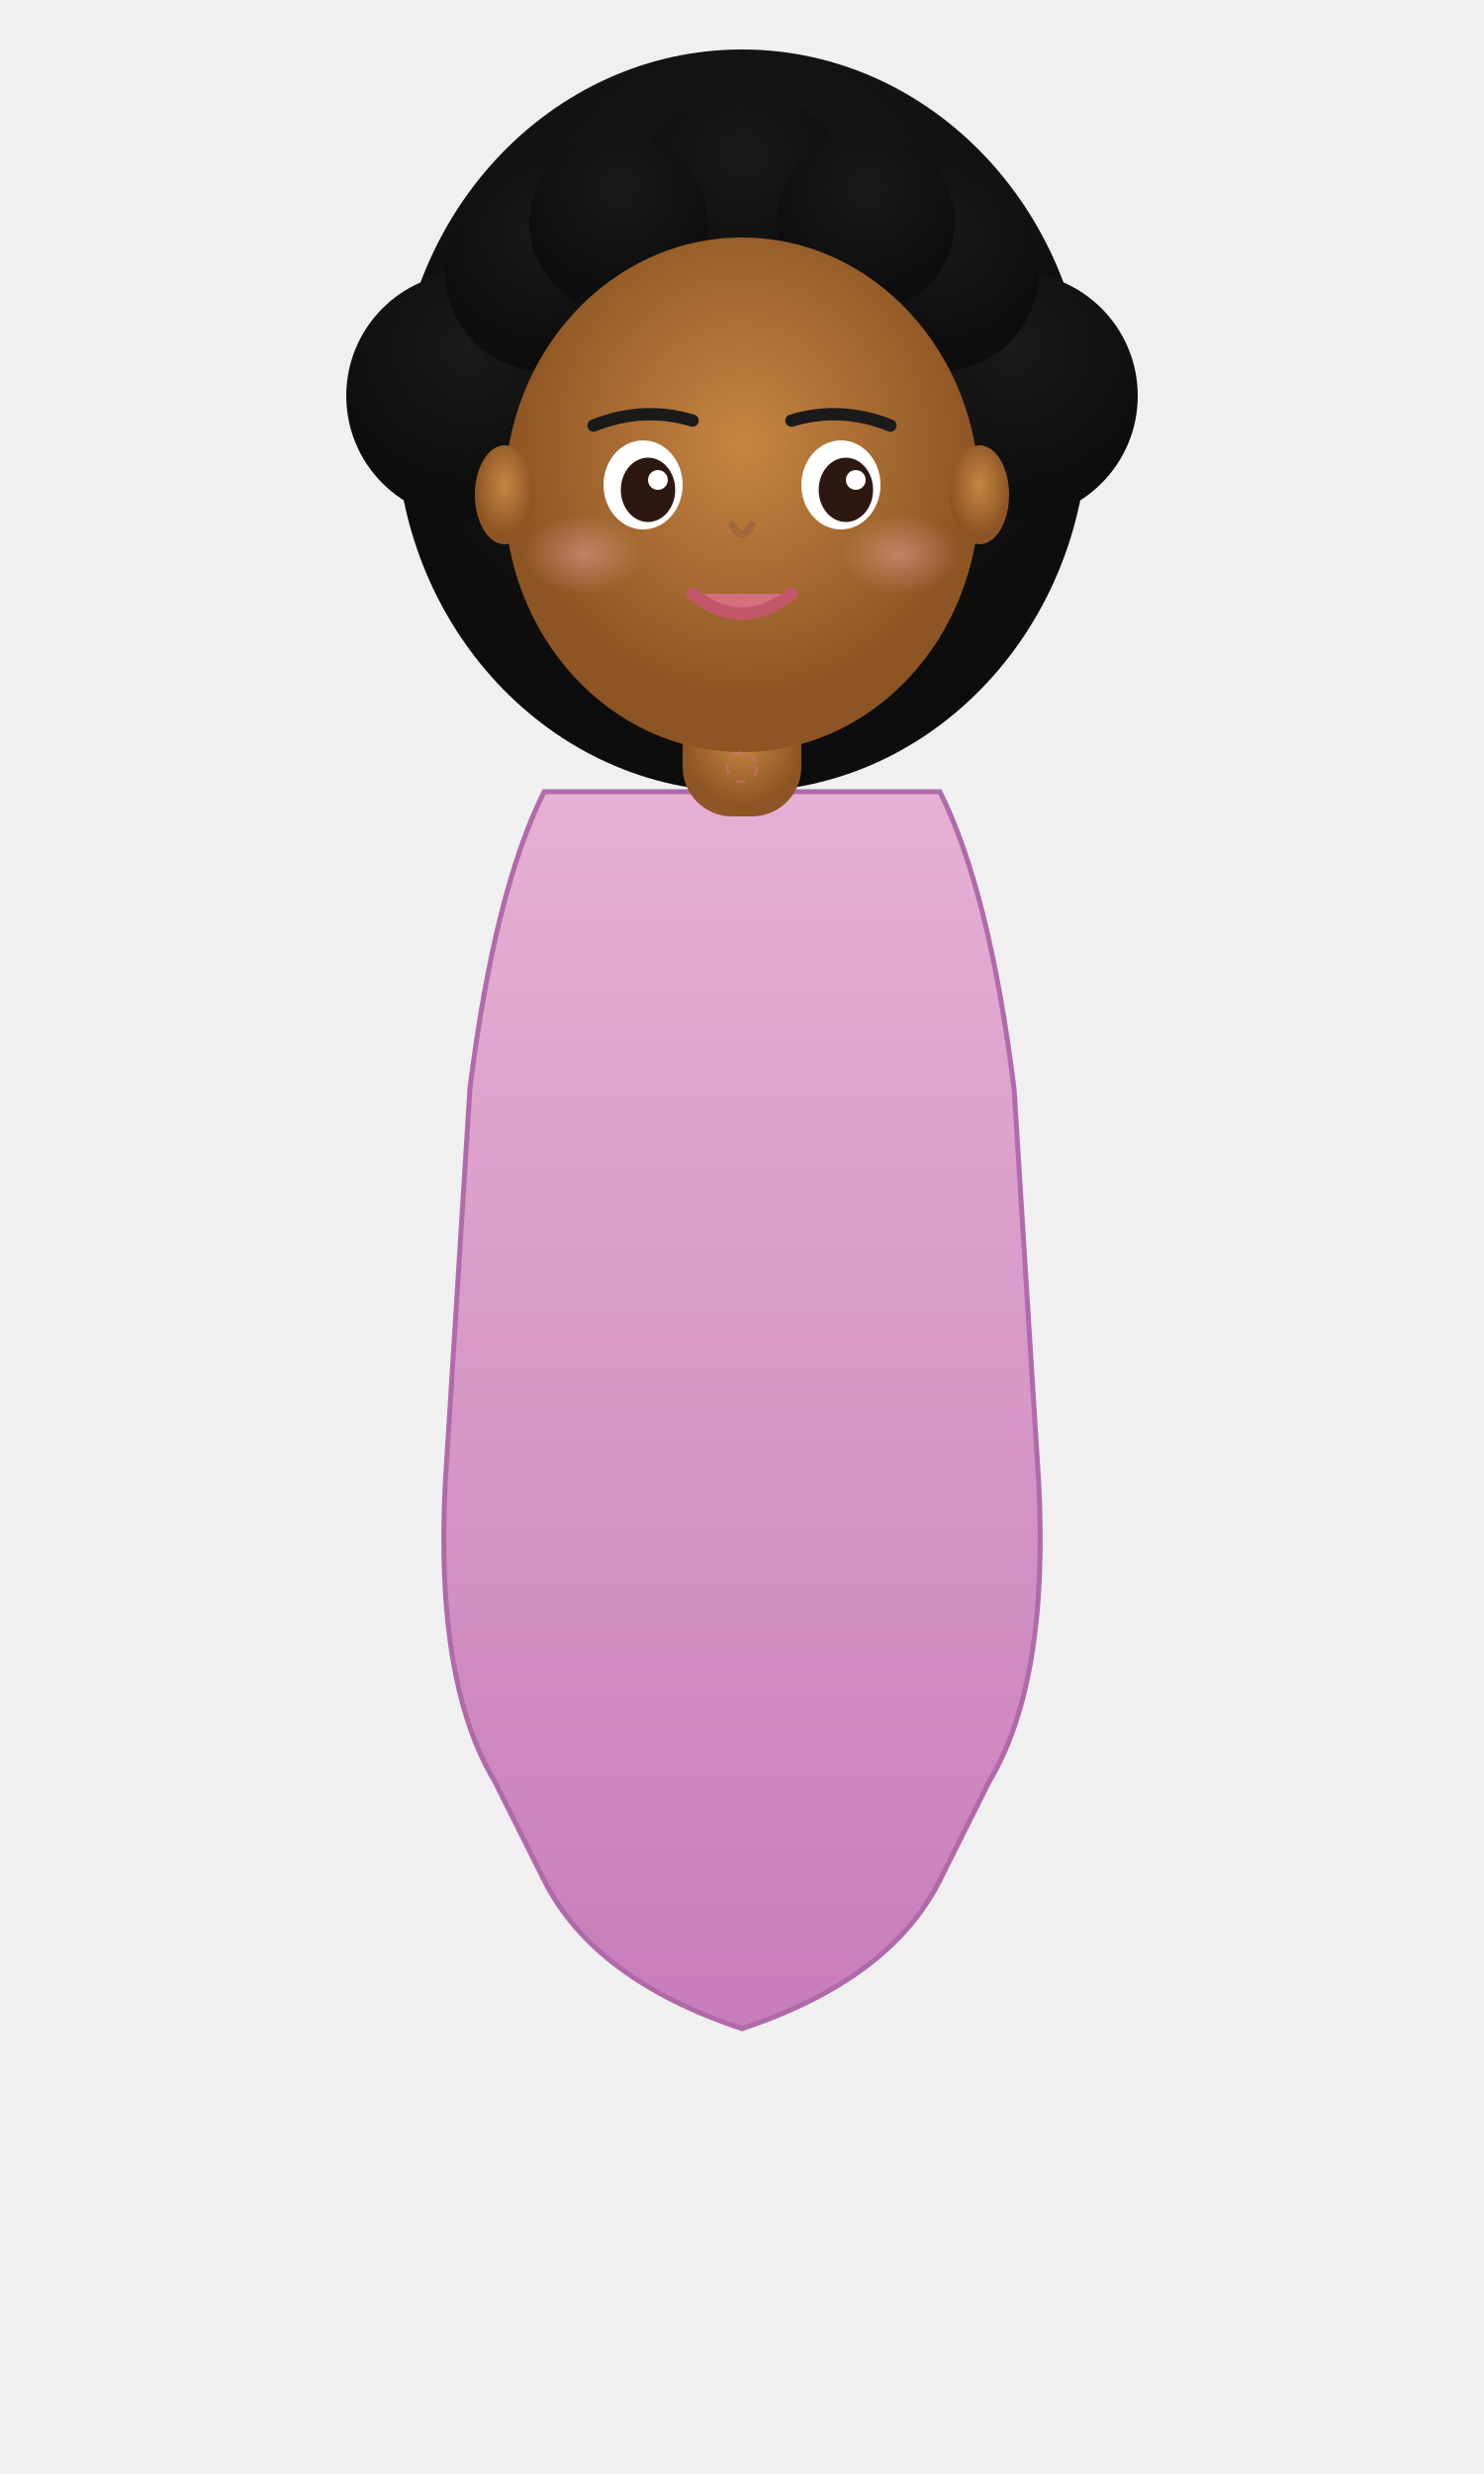
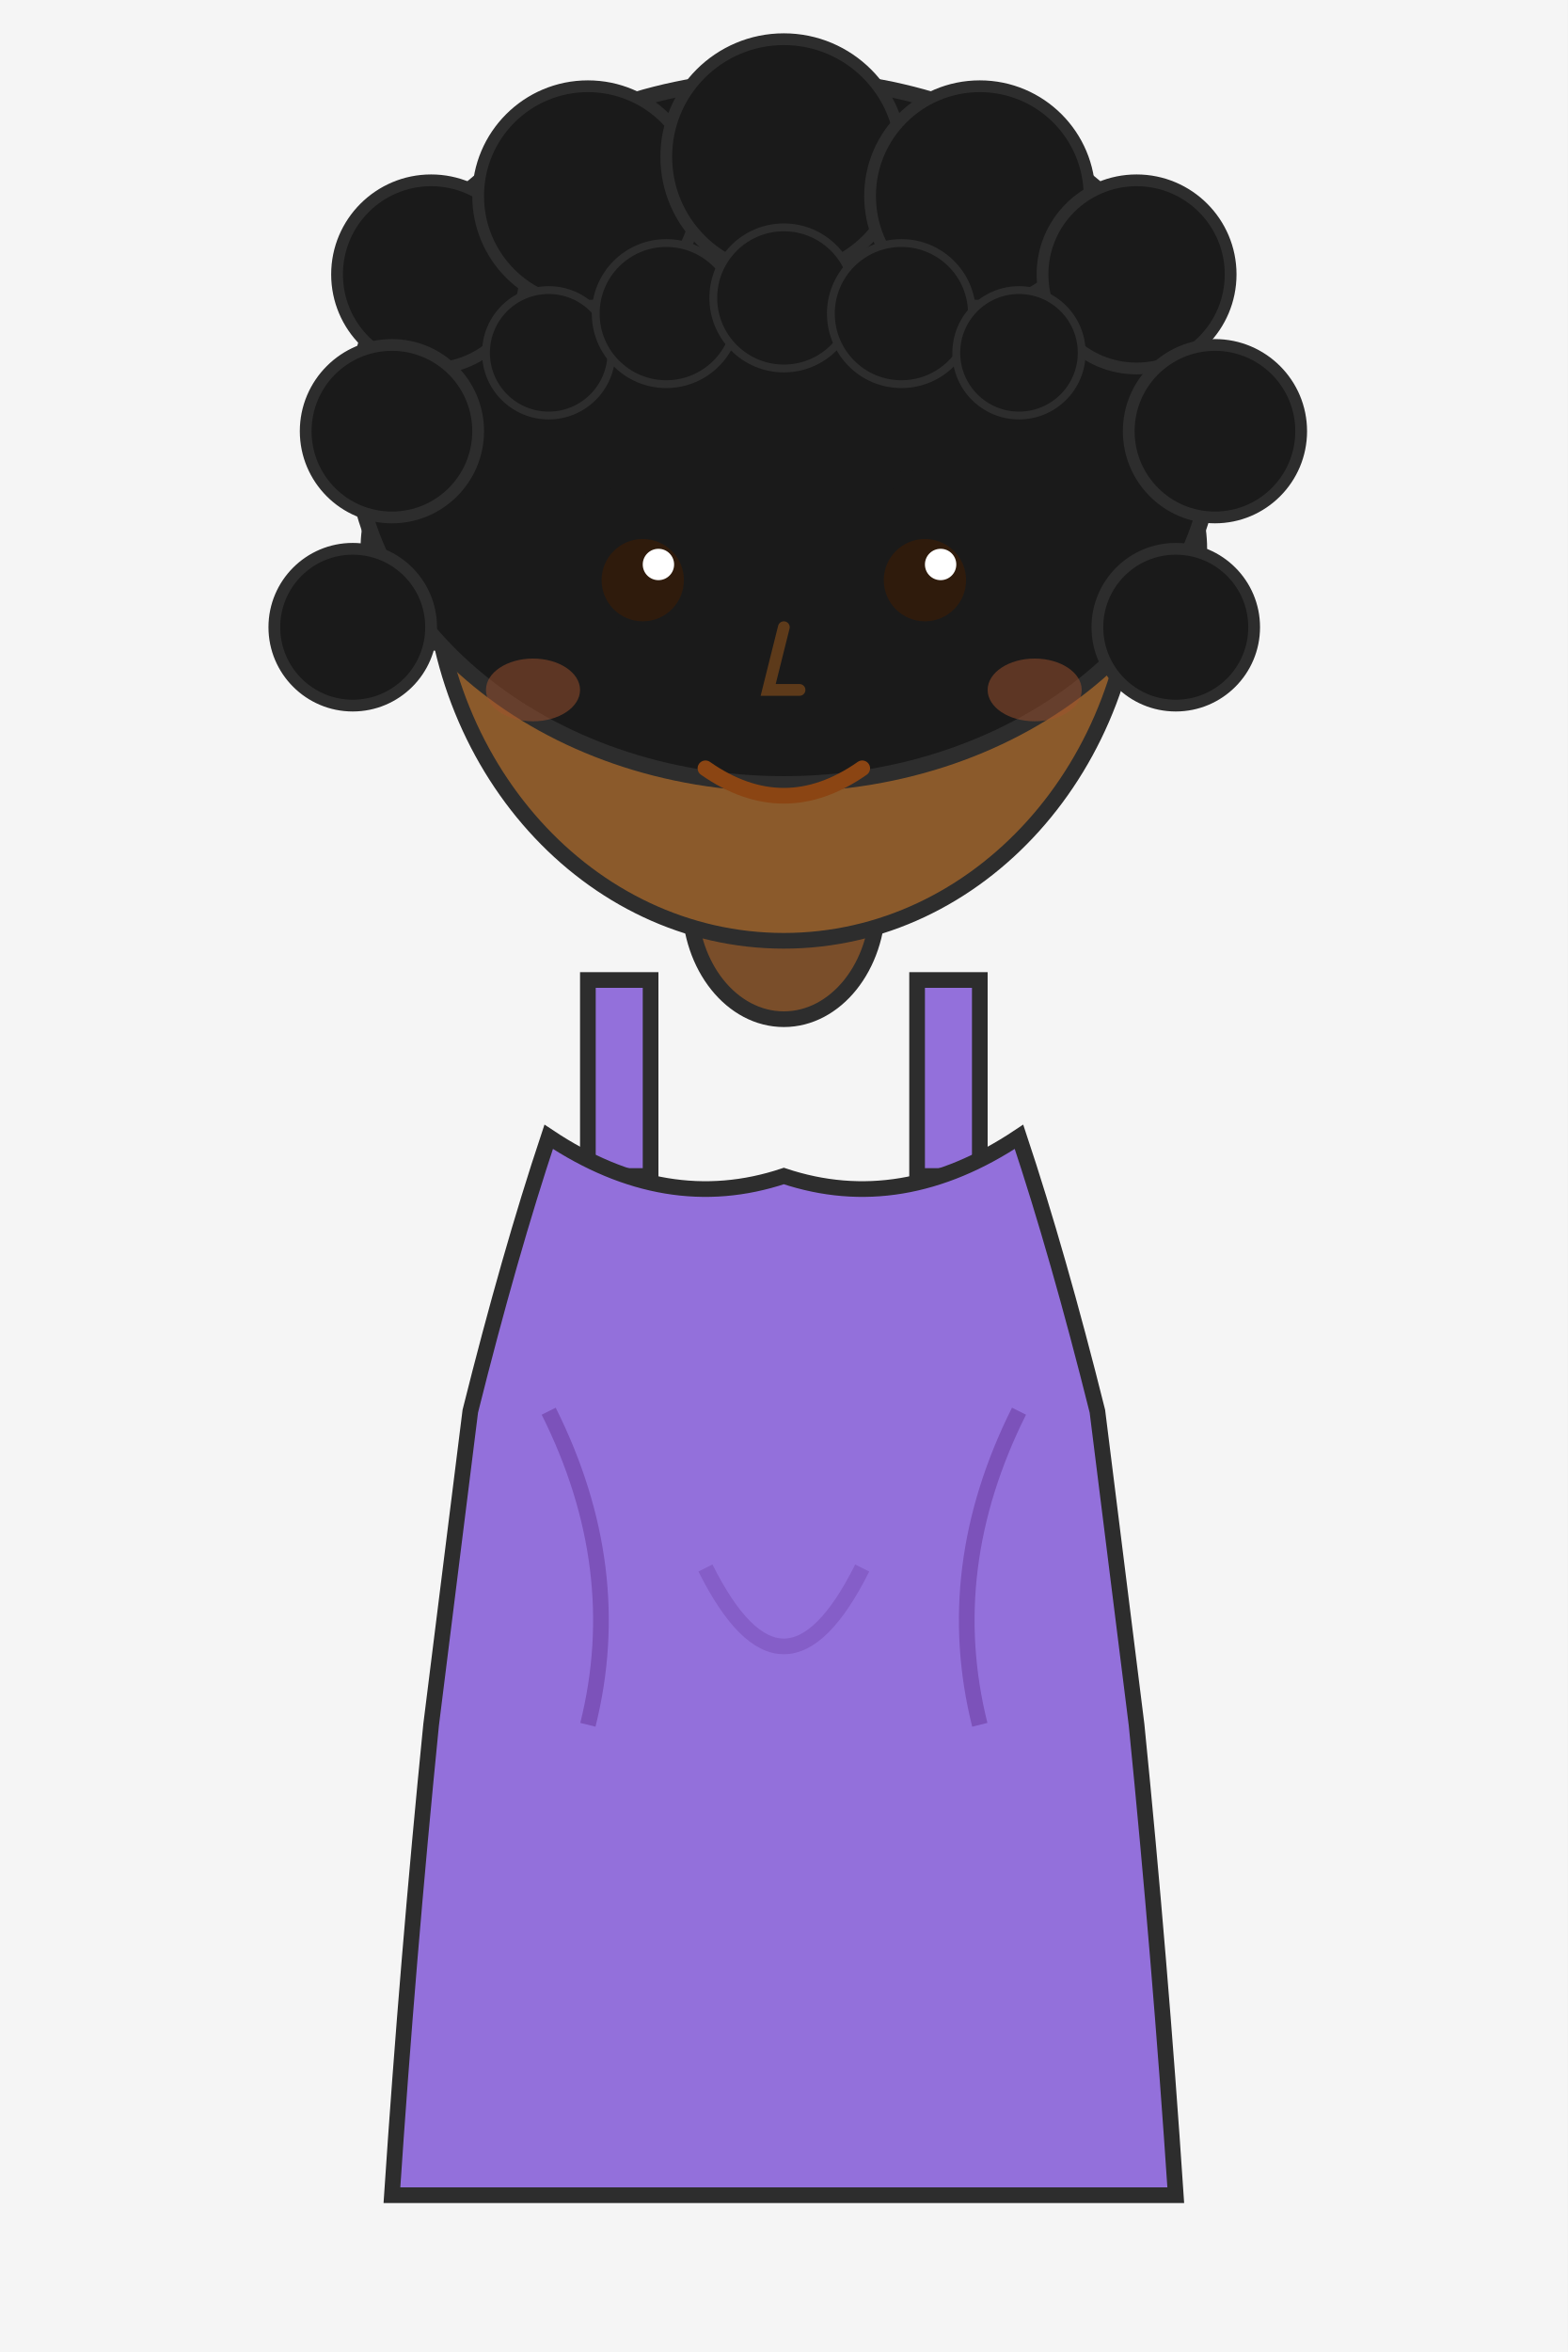
- <svg xmlns="http://www.w3.org/2000/svg" viewBox="0 0 300 500" width="300" height="500">
-   <defs>
-     <radialGradient id="skin" cx="50%" cy="40%" r="50%">
-       <stop offset="0%" stop-color="#C68642" />
-       <stop offset="100%" stop-color="#8D5524" />
-     </radialGradient>
-     <radialGradient id="hair" cx="50%" cy="30%" r="60%">
-       <stop offset="0%" stop-color="#1A1A1A" />
-       <stop offset="100%" stop-color="#0D0D0D" />
-     </radialGradient>
-     <radialGradient id="blush" cx="50%" cy="50%" r="50%">
-       <stop offset="0%" stop-color="#FFB6C1" stop-opacity="0.4" />
-       <stop offset="100%" stop-color="#FFB6C1" stop-opacity="0" />
-     </radialGradient>
-     <linearGradient id="dress" x1="0%" y1="0%" x2="0%" y2="100%">
-       <stop offset="0%" stop-color="#E6B0D4" />
-       <stop offset="100%" stop-color="#C77DBA" />
-     </linearGradient>
-   </defs>
-   <ellipse cx="150" cy="85" rx="70" ry="75" fill="url(#hair)" />
-   <circle cx="95" cy="80" r="25" fill="url(#hair)" />
-   <circle cx="205" cy="80" r="25" fill="url(#hair)" />
-   <circle cx="110" cy="55" r="20" fill="url(#hair)" />
-   <circle cx="190" cy="55" r="20" fill="url(#hair)" />
-   <circle cx="150" cy="40" r="22" fill="url(#hair)" />
-   <circle cx="125" cy="45" r="18" fill="url(#hair)" />
-   <circle cx="175" cy="45" r="18" fill="url(#hair)" />
-   <path d="M110,160 Q100,180 95,220 L90,300 Q88,340 100,360 L110,380 Q120,400 150,410 Q180,400 190,380 L200,360 Q212,340 210,300 L205,220 Q200,180 190,160 Z" fill="url(#dress)" stroke="#B06AAA" stroke-width="1" />
-   <rect x="138" y="140" width="24" height="25" rx="10" fill="url(#skin)" />
-   <ellipse cx="150" cy="100" rx="48" ry="52" fill="url(#skin)" />
-   <ellipse cx="130" cy="98" rx="8" ry="9" fill="white" />
-   <ellipse cx="170" cy="98" rx="8" ry="9" fill="white" />
-   <ellipse cx="131" cy="99" rx="5.5" ry="6.5" fill="#2C1810" />
-   <ellipse cx="171" cy="99" rx="5.5" ry="6.5" fill="#2C1810" />
-   <circle cx="133" cy="97" r="2" fill="white" />
-   <circle cx="173" cy="97" r="2" fill="white" />
-   <path d="M120,86 Q130,82 140,85" stroke="#1A1A1A" stroke-width="2.5" fill="none" stroke-linecap="round" />
-   <path d="M160,85 Q170,82 180,86" stroke="#1A1A1A" stroke-width="2.5" fill="none" stroke-linecap="round" />
-   <ellipse cx="118" cy="112" rx="12" ry="8" fill="url(#blush)" />
-   <ellipse cx="182" cy="112" rx="12" ry="8" fill="url(#blush)" />
-   <path d="M140,120 Q150,128 160,120" stroke="#C4566A" stroke-width="2.5" fill="#D4707F" stroke-linecap="round" />
-   <path d="M148,106 Q150,110 152,106" stroke="#A0683C" stroke-width="1.5" fill="none" stroke-linecap="round" />
-   <ellipse cx="102" cy="100" rx="6" ry="10" fill="url(#skin)" />
-   <ellipse cx="198" cy="100" rx="6" ry="10" fill="url(#skin)" />
-   <circle cx="150" cy="155" r="3" fill="none" stroke="#FF69B4" stroke-width="0.5" stroke-dasharray="2,2" opacity="0.3" />
+ <svg xmlns="http://www.w3.org/2000/svg" viewBox="0 0 200 300">
+   <rect width="200" height="300" fill="#f5f5f5" />
+   <ellipse cx="100" cy="115" rx="12" ry="15" fill="#7A4E2A" stroke="#2d2d2d" stroke-width="2" />
+   <circle cx="100" cy="110" r="5" fill="none" id="neckPoint" />
+   <rect x="75" y="125" width="8" height="25" fill="#9370DB" stroke="#2d2d2d" stroke-width="2" />
+   <rect x="117" y="125" width="8" height="25" fill="#9370DB" stroke="#2d2d2d" stroke-width="2" />
+   <path d="M 70 145             Q 65 160 60 180            L 55 220            Q 52 250 50 280            L 150 280            Q 148 250 145 220            L 140 180            Q 135 160 130 145            Q 115 155 100 150            Q 85 155 70 145 Z" fill="#9370DB" stroke="#2d2d2d" stroke-width="2" />
+   <path d="M 70 180 Q 80 200 75 220" fill="none" stroke="#663399" stroke-width="2" opacity="0.5" />
+   <path d="M 130 180 Q 120 200 125 220" fill="none" stroke="#663399" stroke-width="2" opacity="0.5" />
+   <path d="M 90 200 Q 100 220 110 200" fill="none" stroke="#663399" stroke-width="2" opacity="0.3" />
+   <ellipse cx="100" cy="70" rx="45" ry="50" fill="#8B5A2B" stroke="#2d2d2d" stroke-width="2" />
+   <ellipse cx="55" cy="70" rx="8" ry="12" fill="#8B5A2B" stroke="#2d2d2d" stroke-width="2" />
+   <ellipse cx="145" cy="70" rx="8" ry="12" fill="#8B5A2B" stroke="#2d2d2d" stroke-width="2" />
+   <ellipse cx="100" cy="55" rx="55" ry="45" fill="#1a1a1a" stroke="#2d2d2d" stroke-width="2" />
+   <circle cx="55" cy="35" r="12" fill="#1a1a1a" stroke="#2d2d2d" stroke-width="1.5" />
+   <circle cx="75" cy="25" r="14" fill="#1a1a1a" stroke="#2d2d2d" stroke-width="1.5" />
+   <circle cx="100" cy="20" r="15" fill="#1a1a1a" stroke="#2d2d2d" stroke-width="1.5" />
+   <circle cx="125" cy="25" r="14" fill="#1a1a1a" stroke="#2d2d2d" stroke-width="1.5" />
+   <circle cx="145" cy="35" r="12" fill="#1a1a1a" stroke="#2d2d2d" stroke-width="1.5" />
+   <circle cx="155" cy="55" r="11" fill="#1a1a1a" stroke="#2d2d2d" stroke-width="1.5" />
+   <circle cx="150" cy="80" r="10" fill="#1a1a1a" stroke="#2d2d2d" stroke-width="1.5" />
+   <circle cx="50" cy="55" r="11" fill="#1a1a1a" stroke="#2d2d2d" stroke-width="1.5" />
+   <circle cx="45" cy="80" r="10" fill="#1a1a1a" stroke="#2d2d2d" stroke-width="1.5" />
+   <circle cx="70" cy="45" r="8" fill="#1a1a1a" stroke="#2d2d2d" stroke-width="1" />
+   <circle cx="85" cy="40" r="9" fill="#1a1a1a" stroke="#2d2d2d" stroke-width="1" />
+   <circle cx="100" cy="38" r="9" fill="#1a1a1a" stroke="#2d2d2d" stroke-width="1" />
+   <circle cx="115" cy="40" r="9" fill="#1a1a1a" stroke="#2d2d2d" stroke-width="1" />
+   <circle cx="130" cy="45" r="8" fill="#1a1a1a" stroke="#2d2d2d" stroke-width="1" />
+   <path d="M 75 62 Q 82 60 89 62" fill="none" stroke="#1a1a1a" stroke-width="2" stroke-linecap="round" />
+   <path d="M 111 62 Q 118 60 125 62" fill="none" stroke="#1a1a1a" stroke-width="2" stroke-linecap="round" />
+   <circle cx="82" cy="74" r="6" fill="#2F1B0C" stroke="#1a1a1a" stroke-width="1.5" />
+   <circle cx="118" cy="74" r="6" fill="#2F1B0C" stroke="#1a1a1a" stroke-width="1.5" />
+   <circle cx="84" cy="72" r="2" fill="white" />
+   <circle cx="120" cy="72" r="2" fill="white" />
+   <ellipse cx="68" cy="88" rx="6" ry="4" fill="#A0522D" opacity="0.5" />
+   <ellipse cx="132" cy="88" rx="6" ry="4" fill="#A0522D" opacity="0.5" />
+   <path d="M 100 80 L 98 88 L 102 88" fill="none" stroke="#5D3A1A" stroke-width="1.5" stroke-linecap="round" />
+   <path d="M 90 98 Q 100 105 110 98" fill="none" stroke="#8B4513" stroke-width="2" stroke-linecap="round" />
</svg>
